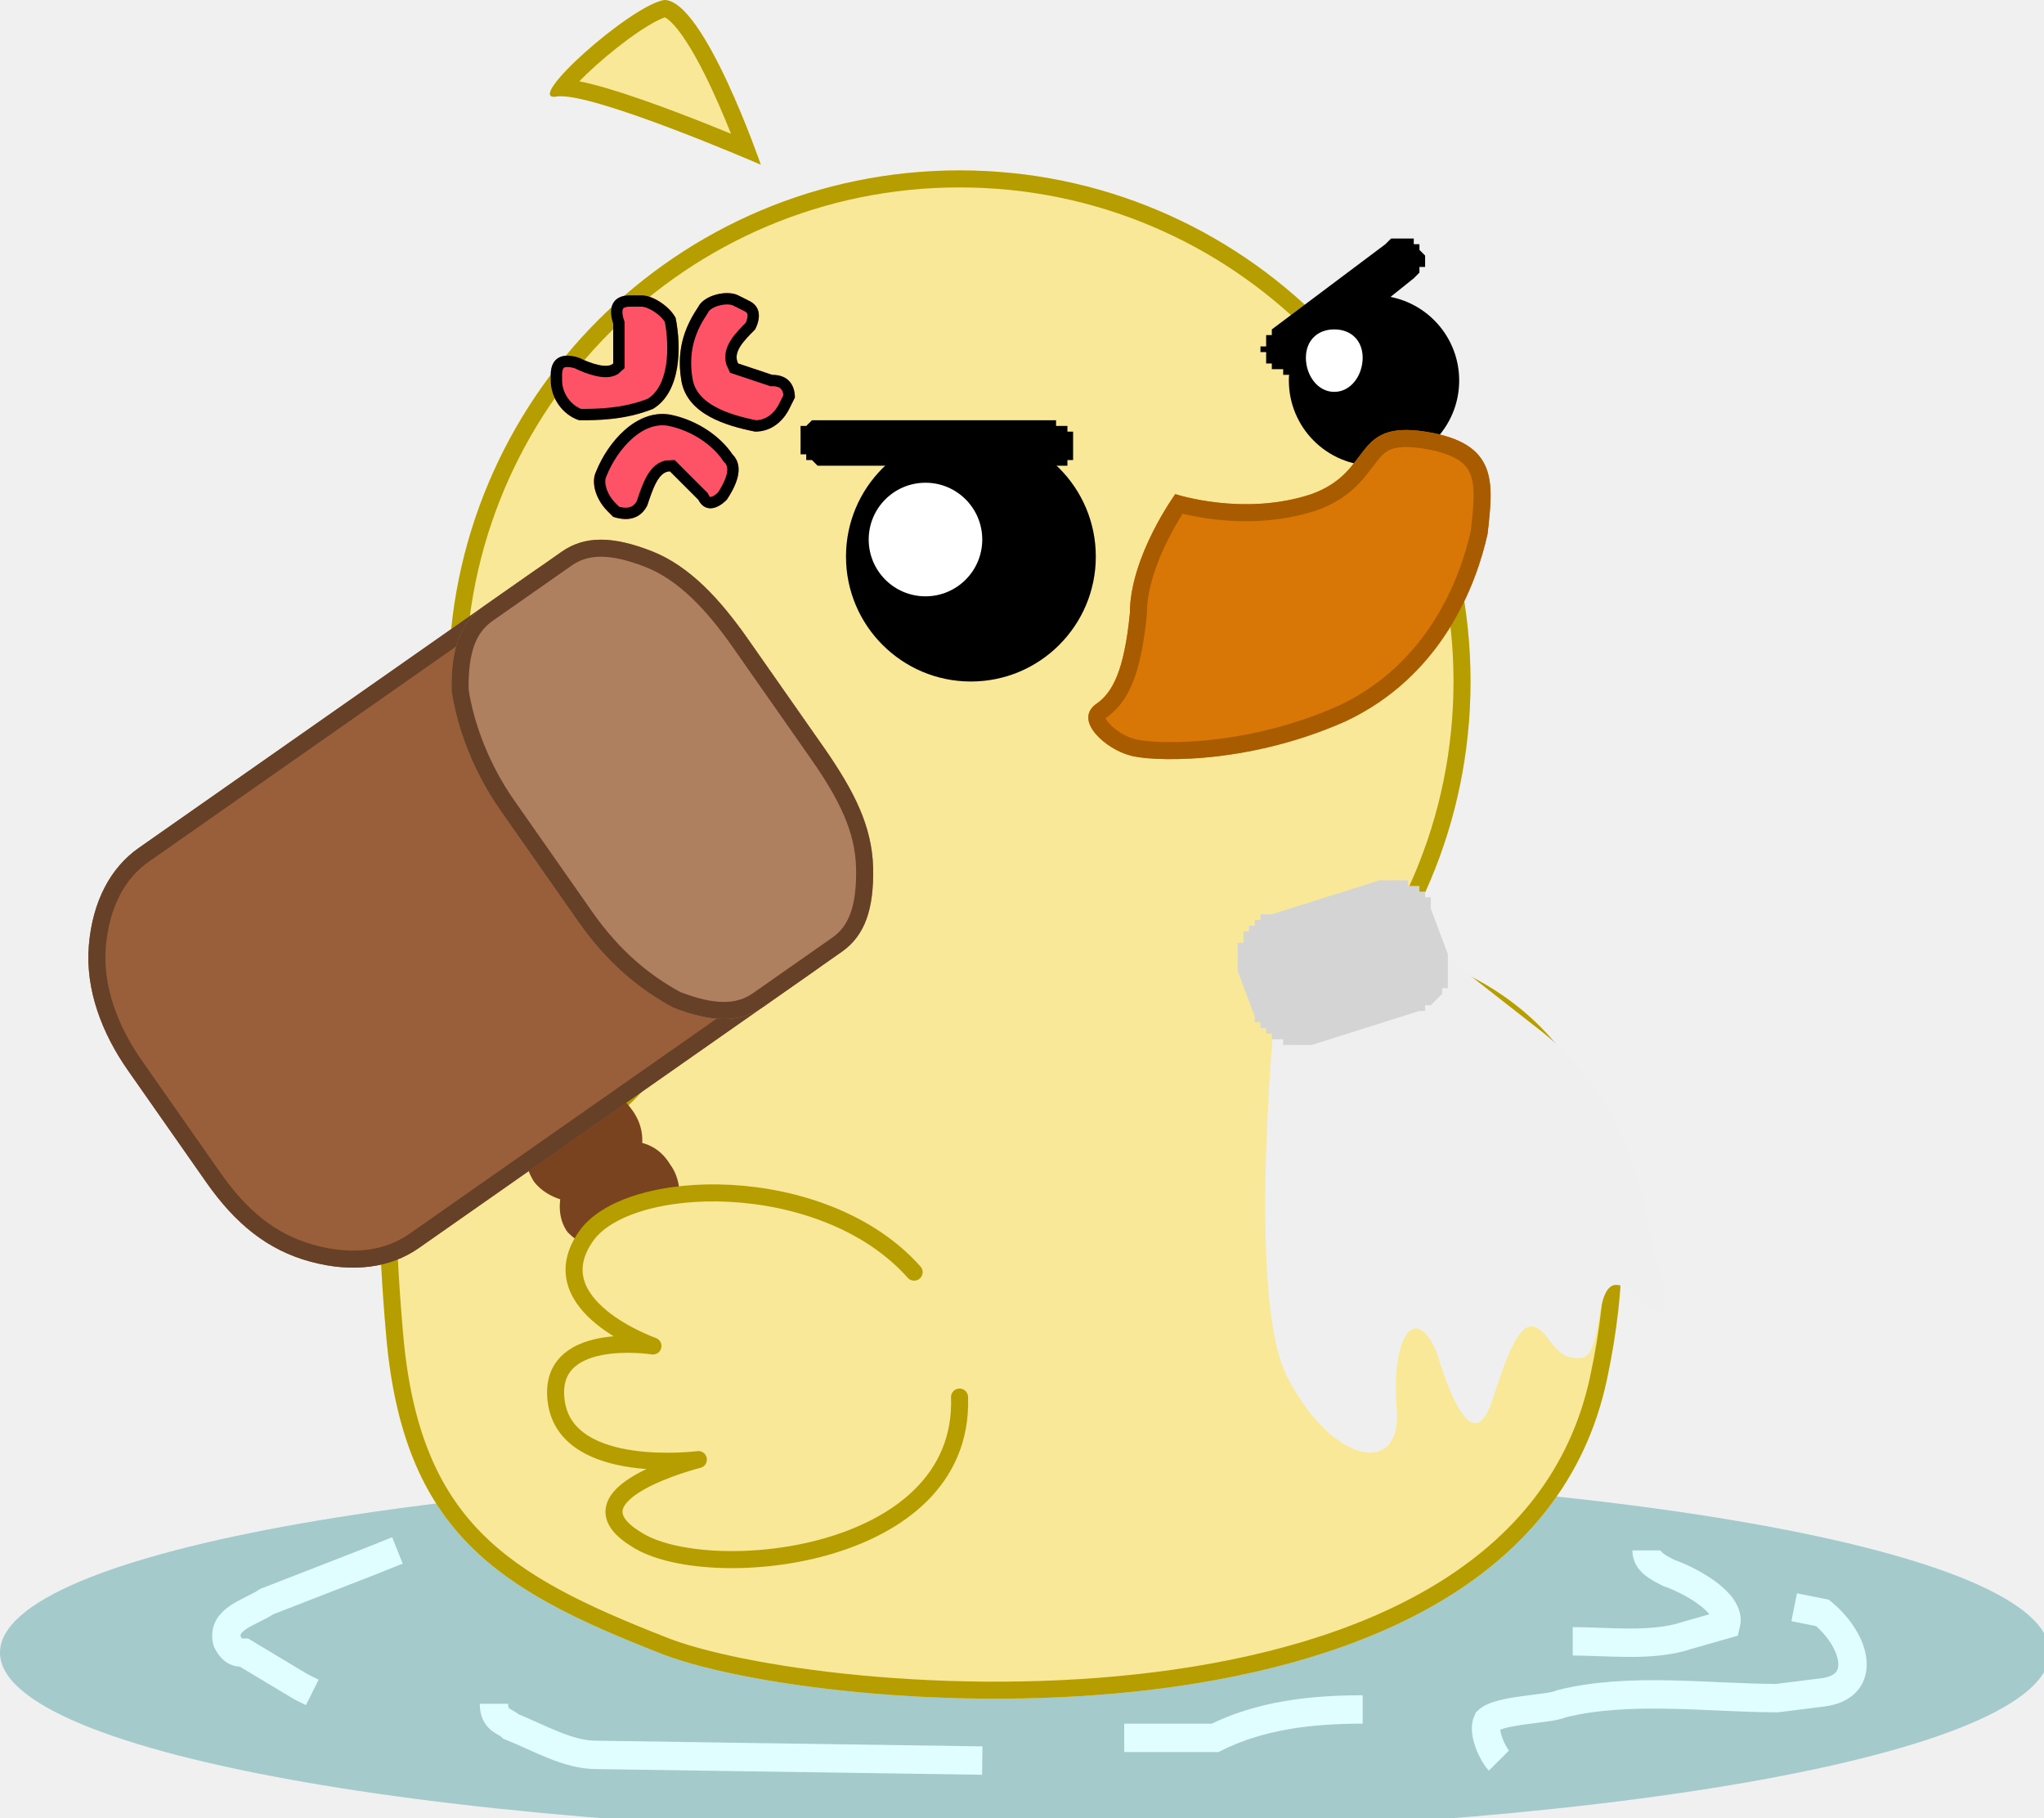
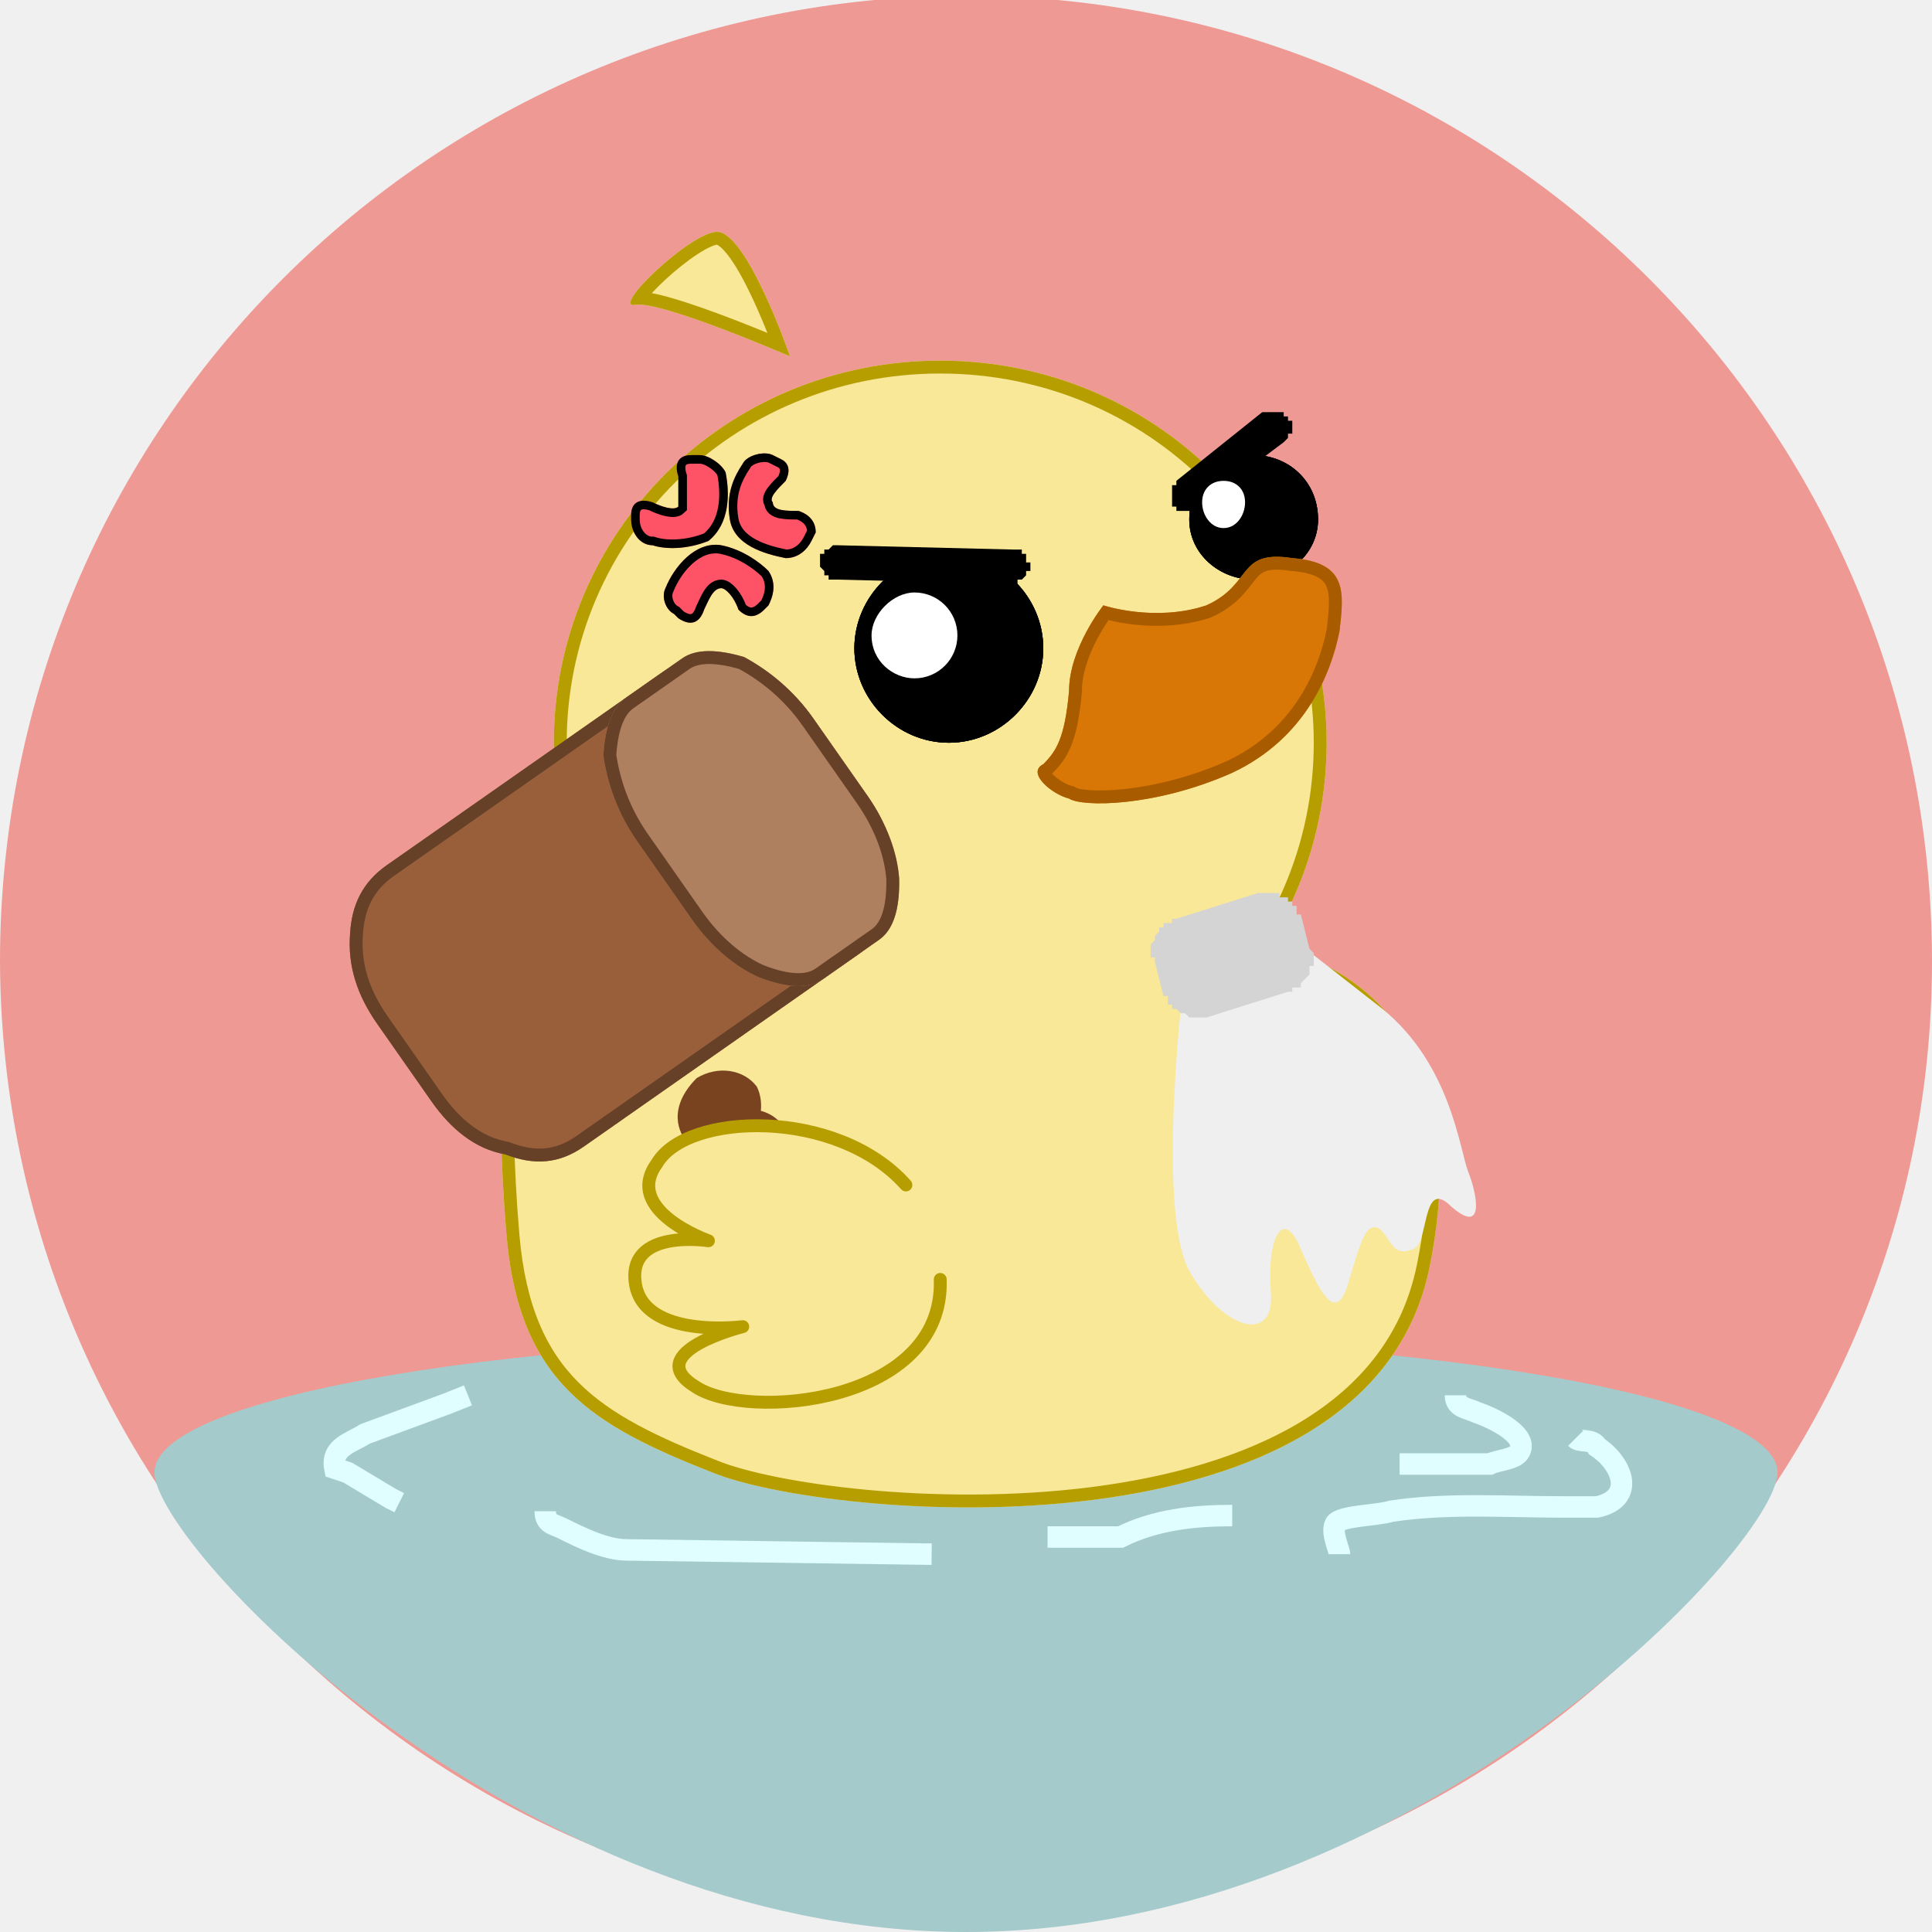
- <svg xmlns="http://www.w3.org/2000/svg" xmlns:xlink="http://www.w3.org/1999/xlink" preserveAspectRatio="xMinYMin meet" viewBox="0 0 360 320">
+ <svg xmlns="http://www.w3.org/2000/svg" xmlns:xlink="http://www.w3.org/1999/xlink" class="object-contain w-full h-full" viewBox="0 0 450 450">
  <defs>
-     <clipPath id="j">
-       <use xlink:href="#a" />
+     <clipPath id="clip_1">
+       <use xlink:href="#path_1" />
    </clipPath>
-     <clipPath id="r">
-       <use xlink:href="#b" />
+     <clipPath id="clip_2">
+       <use xlink:href="#path_2" />
    </clipPath>
-     <clipPath id="q">
-       <use xlink:href="#c" />
+     <clipPath id="clip_3">
+       <use xlink:href="#path_3" />
    </clipPath>
-     <clipPath id="p">
-       <use xlink:href="#d" />
+     <clipPath id="clip_4">
+       <use xlink:href="#path_4" />
    </clipPath>
-     <clipPath id="o">
-       <use xlink:href="#e" />
+     <clipPath id="clip_5">
+       <use xlink:href="#path_5" />
    </clipPath>
-     <clipPath id="n">
-       <use xlink:href="#f" />
+     <clipPath id="clip_6">
+       <use xlink:href="#path_6" />
    </clipPath>
-     <clipPath id="m">
-       <use xlink:href="#g" />
+     <clipPath id="clip_7">
+       <use xlink:href="#path_7" />
    </clipPath>
-     <clipPath id="l">
-       <use xlink:href="#h" />
+     <clipPath id="clip_8">
+       <use xlink:href="#path_8" />
    </clipPath>
-     <clipPath id="k">
-       <use xlink:href="#i" />
+     <clipPath id="clip_9">
+       <use xlink:href="#path_9" />
    </clipPath>
-     <path id="i" d="M0 120a90 90 0 1 1 180 0 90 90 0 0 1-180 0z" />
-     <path id="b" d="M80 43V31c0-8 2-16 5-22 4-6 8-9 13-9h17c5 0 9 3 13 9s5 14 5 22v24c0 9-1 16-5 22s-8 9-13 9H98c-5 0-9-3-13-9-3-6-5-13-5-22V43z" />
-     <path id="c" d="M0 43V31c0-8 2-16 7-22s11-9 17-9h85c7 0 13 3 17 9 5 6 7 14 7 22v24c0 9-2 16-7 22-4 6-10 9-17 9H24c-6 0-12-3-17-9S0 64 0 55V43z" />
-     <path id="d" d="M128 87s-8 11-8 21c-1 10-3 14-6 16-4 3 2 8 6 9 3 1 20 2 38-6 17-8 23-24 25-33 1-9 2-16-11-18s-9 7-20 11c-12 4-24 0-24 0z" />
-     <path id="e" d="M0 17v-1c0-3 2-4 5-3 2 1 5 2 6 1V7c-1-3 0-5 3-5h2c2 0 5 2 6 4 1 5 1 13-4 16-5 2-10 2-13 2-3-1-5-4-5-7z" />
-     <path id="f" d="M32 38h-1c-2 2-4 2-5 0l-5-5c-2 0-3 3-4 6-1 2-3 3-6 2l-1-1c-2-2-3-5-2-7 2-5 7-11 13-10 5 1 9 4 11 7 2 2 1 5-1 8z" />
-     <path id="g" d="m33 2 2 1c2 1 2 3 1 5-2 2-4 4-3 6l6 2c3 0 4 2 4 4l-1 2c-1 2-3 4-6 4-5-1-12-3-13-9s1-10 3-13c1-2 5-3 7-2z" />
-     <path id="h" d="M55 29S25 16 19 17 32 1 38 0c7 0 17 29 17 29z" />
-     <path id="a" d="M239 167s54 6 39 76-140 59-167 48c-28-11-45-21-48-56-3-34 0-54 0-54s24 31 43 9c20-22 133-23 133-23z" />
+     <clipPath id="clip_10">
+       <use xlink:href="#path_10" />
+     </clipPath>
+     <clipPath id="clip_11">
+       <use xlink:href="#path_11" />
+     </clipPath>
+     <path id="path_1" d="M223 166s53 6 39 75c-14 70-140 59-167 48-28-11-45-21-48-55-3-35 0-54 0-54s23 31 43 9 133-23 133-23Z" />
+     <path id="path_2" d="M0 119c0-49 40-89 90-89s90 40 90 89-40 89-90 89-90-40-90-89Z" />
+     <path id="path_3" d="M55 29S25 16 19 17 32 0 38 0c7 0 17 29 17 29Z" />
+     <path id="path_4" d="m33 2 2 1c2 1 2 3 1 5-2 2-4 4-3 5 0 2 3 2 6 2 3 1 4 3 4 5l-1 2c-1 2-3 4-6 4-5-1-12-3-13-9s1-10 3-13c1-2 5-3 7-2Z" />
+     <path id="path_5" d="m32 37-1 1c-2 2-4 2-6 0-1-3-3-5-4-5-2 0-3 3-4 5-1 3-3 4-6 2l-1-1c-2-1-3-4-2-6 2-5 7-11 13-10 5 1 9 4 11 6 2 3 1 6 0 8Z" />
+     <path id="path_6" d="M0 17v-1c0-3 2-4 5-3 2 1 5 2 6 1V7c-1-3 0-5 3-5h2c2 0 5 2 6 4 1 5 1 12-4 16-5 2-10 2-13 1-3 0-5-3-5-6Z" />
+     <path id="path_7" d="M8 24C8 12 18 2 30 2s22 10 22 22-10 22-22 22S8 36 8 24Z" />
+     <path id="path_8" d="M6 27c0-9 7-15 15-15s15 6 15 15c0 8-7 14-15 14S6 35 6 27Z" />
+     <path id="path_9" d="M128 87s-8 10-8 20c-1 11-3 14-6 17-4 2 2 7 6 8 3 2 20 2 38-6 17-8 23-23 25-33 1-9 2-16-11-17-13-2-9 6-20 11-12 4-24 0-24 0Z" />
+     <path id="path_10" d="M0 40V29c0-8 2-15 7-21 4-5 9-8 16-8h78c7 0 12 3 16 8 5 6 7 13 7 21v22c0 8-2 15-7 20-4 6-9 9-16 9H23c-7 0-12-3-16-9-5-5-7-12-7-20V40Z" />
+     <path id="path_11" d="M74 40V29c0-8 2-15 5-21 4-5 8-8 12-8h16c4 0 8 3 12 8 3 6 5 13 5 21v22c0 8-2 15-5 20-4 6-8 9-12 9H91c-4 0-8-3-12-9-3-5-5-12-5-20V40Z" />
  </defs>
-   <path fill="#A4CACB" fill-rule="evenodd" d="M0 291c0-18 81-32 181-32s180 14 180 32-81 32-180 32S0 309 0 291z" />
-   <path fill="none" stroke="#E0FEFF" stroke-width="5" d="m70 273-5 2-18 7c-3 2-8 3-7 7 1 2 2 2 3 2l10 6 2 1m32 2c0 3 2 3 3 4 5 2 10 5 15 5l68 1m25-4h16c8-4 17-5 26-5m24 9c-1-1-3-5-2-7 2-2 11-2 13-3 12-3 26-1 38-1l8-1c8-1 6-9 0-14l-5-1m-26-10c0 2 2 3 4 4 3 1 11 5 10 9l-7 2c-6 2-14 1-20 1" />
-   <g transform="translate(5)">
-     <use xlink:href="#a" fill="#F9E897" fill-rule="evenodd" />
-     <g clip-path="url(#j)">
-       <use xlink:href="#a" fill="none" stroke="#B79E00" stroke-width="6" />
+   <g id="duck-logo">
+     <g id="circle-background" fill-rule="evenodd" stroke="none">
+       <path id="circle" fill="#EF9995" d="M0 224a224 224 0 0 1 450 0c0 123-101 223-225 223A224 224 0 0 1 0 224Z" />
+       <path id="water-circle" fill="#A4CACB" d="M36 343c0-18 85-32 189-32s189 14 189 32c0 17-85 107-189 107S36 360 36 343Z" />
+     </g>
+     <g id="water" fill-rule="evenodd" transform="translate(36 311)">
+       <path id="water-lake" fill="#A4CACB" stroke="none" d="M0 32C0 14 85 0 189 0s189 14 189 32c0 17-94 39-198 39S0 49 0 32Z" />
+       <g id="water-lines" fill="none" stroke="#E0FEFF" stroke-width="5" transform="translate(42 14)">
+         <path id="Vector" d="m31 0-5 2L7 9c-3 2-8 3-7 8l3 1 10 6 2 1m34 2c0 3 2 3 4 4 4 2 10 5 15 5l71 1m27-4h17c8-4 17-5 26-5m25 9c0-1-2-5-1-7s10-2 13-3c13-2 27-1 40-1h8c9-2 6-10 0-14-1-2-4-1-5-2M261 0c0 3 3 3 5 4 3 1 12 5 10 9-1 2-5 2-7 3h-21" />
+       </g>
+     </g>
+     <g id="duck" transform="translate(71 54)">
+       <g id="duck-body">
+         <use xlink:href="#path_1" fill="#F9E897" fill-rule="evenodd" />
+         <g clip-path="url(#clip_1)">
+           <use xlink:href="#path_1" fill="none" stroke="#B79E00" stroke-width="6" />
+         </g>
+       </g>
+       <g id="duck-head" transform="translate(58)">
+         <g id="head-circle">
+           <use xlink:href="#path_2" fill="#F9E897" fill-rule="evenodd" />
+           <g clip-path="url(#clip_2)">
+             <use xlink:href="#path_2" fill="none" stroke="#B79E00" stroke-width="6" />
+           </g>
+         </g>
+         <g id="middleBody">
+           <path id="neck" fill="#F9E897" fill-rule="evenodd" stroke="none" d="M42 167s30 19 65 16c35-4 53-23 53-23l20 18-69 14-69-7v-18Z" />
+           <path id="chest" fill="#F9E897" fill-rule="evenodd" stroke="none" d="M31 195s26 10 42 14c15 4 41 22 49 26 7 3 38 17 54 7 15-11 25-24 21-36-4-13-4-20-6-22-2-3-6-11-19-11-13-1-53 16-76 16-24 0-47-12-54-11s-11 17-11 17Z" />
+         </g>
+         <g id="decorator">
+           <use xlink:href="#path_3" fill="#F9E897" fill-rule="evenodd" />
+           <g clip-path="url(#clip_3)">
+             <use xlink:href="#path_3" fill="none" stroke="#B79E00" stroke-width="6" />
+           </g>
+         </g>
+         <g id="angry-symbol" transform="translate(18 50)">
+           <g>
+             <use xlink:href="#path_4" fill="#fe5367" fill-rule="evenodd" />
+             <g clip-path="url(#clip_4)">
+               <use xlink:href="#path_4" fill="none" stroke="#000000" stroke-width="4" />
+             </g>
+           </g>
+           <g>
+             <use xlink:href="#path_5" fill="#fe5367" fill-rule="evenodd" />
+             <g clip-path="url(#clip_5)">
+               <use xlink:href="#path_5" fill="none" stroke="#000000" stroke-width="4" />
+             </g>
+           </g>
+           <g>
+             <use xlink:href="#path_6" fill="#fe5367" fill-rule="evenodd" />
+             <g clip-path="url(#clip_6)">
+               <use xlink:href="#path_6" fill="none" stroke="#000000" stroke-width="4" />
+             </g>
+           </g>
+         </g>
+         <g id="eyes" transform="translate(62 40)">
+           <g id="left-eye" transform="translate(0 33)">
+             <g>
+               <use xlink:href="#path_7" fill-rule="evenodd" />
+               <g clip-path="url(#clip_7)">
+                 <use xlink:href="#path_7" fill="#000000" stroke="#000000" stroke-width="6" />
+               </g>
+             </g>
+             <path id="pupil" fill="#ffffff" fill-rule="evenodd" stroke="none" d="M12 21c0-5 5-10 10-10a10 10 0 1 1 0 20c-5 0-10-4-10-10Z" />
+             <path id="eyebrow" fill="#000000" fill-rule="evenodd" stroke="none" d="m4 0 41 1h2v1h1v2h1v2h-1v1l-1 1h-1v1h-1L4 8H2V7H1V6L0 5V2h1V1h1l1-1h1Z" />
+           </g>
+           <g id="Ojo-derecho" transform="translate(80)">
+             <g id="Oval">
+               <use xlink:href="#path_8" fill-rule="evenodd" />
+               <g clip-path="url(#clip_8)">
+                 <use xlink:href="#path_8" fill="#000000" stroke="#000000" stroke-width="6" />
+               </g>
+             </g>
+             <path id="eyebrow" fill="#000000" fill-rule="evenodd" stroke="none" d="M3 18 23 2h5v1h1v1h1v3h-1v1l-1 1L8 24v1H3v-1H2v-5h1v-1Z" />
+             <path id="pupil" fill="#ffffff" fill-rule="evenodd" stroke="none" d="M9 23c0-3 2-5 5-5s5 2 5 5-2 6-5 6-5-3-5-6Z" />
+           </g>
+         </g>
+         <g id="beak">
+           <use xlink:href="#path_9" fill="#d97706" fill-rule="evenodd" />
+           <g clip-path="url(#clip_9)">
+             <use xlink:href="#path_9" fill="none" stroke="#a95b00" stroke-width="6" />
+           </g>
+         </g>
+       </g>
+       <g id="hammer" transform="rotate(-35 255 80)">
+         <g id="hammer-stick" fill="#79431f" fill-rule="evenodd" stroke="none" transform="rotate(35 -74 111)">
+           <path id="path3835" d="M40 33c3 5 1 10-3 14-5 3-11 2-14-2-2-4-1-10 3-13 5-3 11-3 14 1Z" />
+           <path id="path3839" d="M34 25c3 4 1 10-3 13-5 3-11 2-14-2s-1-10 3-13c5-3 11-2 14 2Z" />
+           <path id="path3841" d="M28 16c2 4 1 10-3 13-5 3-11 3-14-1-3-5-1-10 3-14 5-3 11-2 14 2Z" />
+         </g>
+         <g id="hammer-body">
+           <use xlink:href="#path_10" fill="#985f3a" fill-rule="evenodd" />
+           <g clip-path="url(#clip_10)">
+             <use xlink:href="#path_10" fill="none" stroke="#664027" stroke-linecap="round" stroke-linejoin="round" stroke-width="6" />
+           </g>
+         </g>
+         <g id="hammer-face">
+           <use xlink:href="#path_11" fill="#af8060" fill-rule="evenodd" />
+           <g clip-path="url(#clip_11)">
+             <use xlink:href="#path_11" fill="none" stroke="#664027" stroke-linecap="round" stroke-linejoin="round" stroke-width="6" />
+           </g>
+         </g>
+       </g>
+       <path id="wing" fill="#F9E897" fill-rule="evenodd" stroke="#B79E00" stroke-linecap="round" stroke-linejoin="round" stroke-width="3" d="M140 222c-16-18-51-17-58-5-8 11 12 18 12 18s-19-3-17 10 25 10 25 10-24 6-11 14c12 8 58 4 57-25" />
+       <g id="duck-tie" fill-rule="evenodd" stroke="none" transform="translate(195 152)">
+         <path id="Vector" fill="#efefef" d="M10 20s-7 55 1 70c8 14 20 17 19 5-1-13 3-20 7-10 4 9 8 18 11 8s4-14 7-13c3 2 3 7 8 5 4-1 2-17 9-10 8 7 6-3 4-8s-4-25-20-38L33 11l-23 9Z" />
+         <path id="Rectangle" fill="#d4d4d4" d="m8 8 19-6h5v1h2v1h1v1h1v2h1l2 8 1 1v3h-1v2l-1 1-1 1v1h-2v1h-1l-19 6h-4l-1-1H9l-1-1H7v-1H6v-2H5l-2-8v-1H2v-3l1-1v-1l1-1v-1h1V9h2V8h1Z" />
+       </g>
    </g>
  </g>
-   <g transform="translate(79)">
-     <use xlink:href="#i" fill="#F9E897" fill-rule="evenodd" />
-     <g clip-path="url(#k)">
-       <use xlink:href="#i" fill="none" stroke="#B79E00" stroke-width="6" />
-     </g>
-   </g>
-   <g transform="translate(79)">
-     <use xlink:href="#h" fill="#F9E897" fill-rule="evenodd" />
-     <g clip-path="url(#l)">
-       <use xlink:href="#h" fill="none" stroke="#B79E00" stroke-width="6" />
-     </g>
-   </g>
-   <path fill="#F9E897" fill-rule="evenodd" d="m112 209 143 6-9-56-132 31-2 19z" />
-   <g transform="translate(97 50)">
-     <use xlink:href="#g" fill="#FE5367" fill-rule="evenodd" />
-     <g clip-path="url(#m)">
-       <use xlink:href="#g" fill="none" stroke="#000" stroke-width="4" />
-     </g>
-   </g>
-   <g transform="translate(97 50)">
-     <use xlink:href="#f" fill="#FE5367" fill-rule="evenodd" />
-     <g clip-path="url(#n)">
-       <use xlink:href="#f" fill="none" stroke="#000" stroke-width="4" />
-     </g>
-   </g>
-   <g transform="translate(97 50)">
-     <use xlink:href="#e" fill="#FE5367" fill-rule="evenodd" />
-     <g clip-path="url(#o)">
-       <use xlink:href="#e" fill="none" stroke="#000" stroke-width="4" />
-     </g>
-   </g>
-   <g fill-rule="evenodd">
-     <path d="M145 74h41v1h2v1h1v5h-1v1q0 1 0 0h-44l-1-1h-1v-1h-1v-5h1l1-1h2z" />
-     <path d="M149 98a22 22 0 1 1 44 0 22 22 0 0 1-44 0z" />
-     <path fill="#FFF" d="M153 95a10 10 0 1 1 20 0 10 10 0 0 1-20 0z" />
-     <path d="m224 58 20-15 1-1h4v1h1v1l1 1v2h-1v1l-1 1-20 16h-1l-1 1h-1v-1h-2v-1h-1v-2h-1v-1h1v-2h1v-1z" />
-     <path d="M227 67a15 15 0 1 1 30 0 15 15 0 0 1-30 0z" />
-     <path fill="#FFF" d="M230 63c0-3 2-5 5-5s5 2 5 5-2 6-5 6-5-3-5-6z" />
-   </g>
-   <g transform="translate(79)">
-     <use xlink:href="#d" fill="#D97706" fill-rule="evenodd" />
-     <g clip-path="url(#p)">
-       <use xlink:href="#d" fill="none" stroke="#A95B00" stroke-width="6" />
-     </g>
-   </g>
-   <path fill="#79431F" fill-rule="evenodd" d="M131 223c3 5 2 11-3 15-5 3-11 2-14-2-4-5-2-11 3-14 5-4 11-3 14 1z" />
-   <path fill="#79431F" fill-rule="evenodd" d="M125 214c3 5 1 11-4 14-4 4-11 3-14-2-3-4-2-10 3-14 5-3 11-2 15 2z" />
-   <path fill="#79431F" fill-rule="evenodd" d="M118 205c3 4 2 11-3 14s-11 2-15-2c-3-4-1-11 4-14s11-3 14 2z" />
-   <path fill="#79431F" fill-rule="evenodd" d="M111 195c4 5 2 11-3 15-4 3-11 2-14-2-3-5-2-11 3-15 5-3 11-2 14 2z" />
-   <g transform="rotate(-35 261 74)">
-     <use xlink:href="#c" fill="#985F3A" fill-rule="evenodd" />
-     <g clip-path="url(#q)">
-       <use xlink:href="#c" fill="none" stroke="#664027" stroke-linecap="round" stroke-linejoin="round" stroke-width="6" />
-     </g>
-   </g>
-   <g transform="rotate(-35 261 74)">
-     <use xlink:href="#b" fill="#AF8060" fill-rule="evenodd" />
-     <g clip-path="url(#r)">
-       <use xlink:href="#b" fill="none" stroke="#664027" stroke-linecap="round" stroke-linejoin="round" stroke-width="6" />
-     </g>
-   </g>
-   <path fill="#F9E897" fill-rule="evenodd" stroke="#B79E00" stroke-linecap="round" stroke-linejoin="round" stroke-width="3" d="M161 224c-16-18-51-17-58-6-8 12 12 19 12 19s-19-3-17 10 25 10 25 10-24 6-11 14c12 8 58 4 57-25" />
-   <g fill-rule="evenodd">
-     <path fill="#EFEFEF" d="M225 173s-6 56 2 70c8 15 20 17 19 5s3-19 7-10c3 10 7 18 10 8 3-9 5-14 8-12 2 1 3 6 8 5 4-2 1-18 9-11 8 8 5-3 3-8-1-5-3-25-19-38l-23-18-24 9z" />
-     <path fill="#D4D4D4" d="m224 161 19-6h5v1h2v1h1v1h1v2l3 8v6h-1v1l-1 1-1 1h-1v1h-1l-19 6h-5v-1h-2v-1h-1v-1h-1v-1h-1v-1l-3-8v-5h1v-2h1v-1h1v-1h1v-1h2z" />
-   </g>
</svg>
